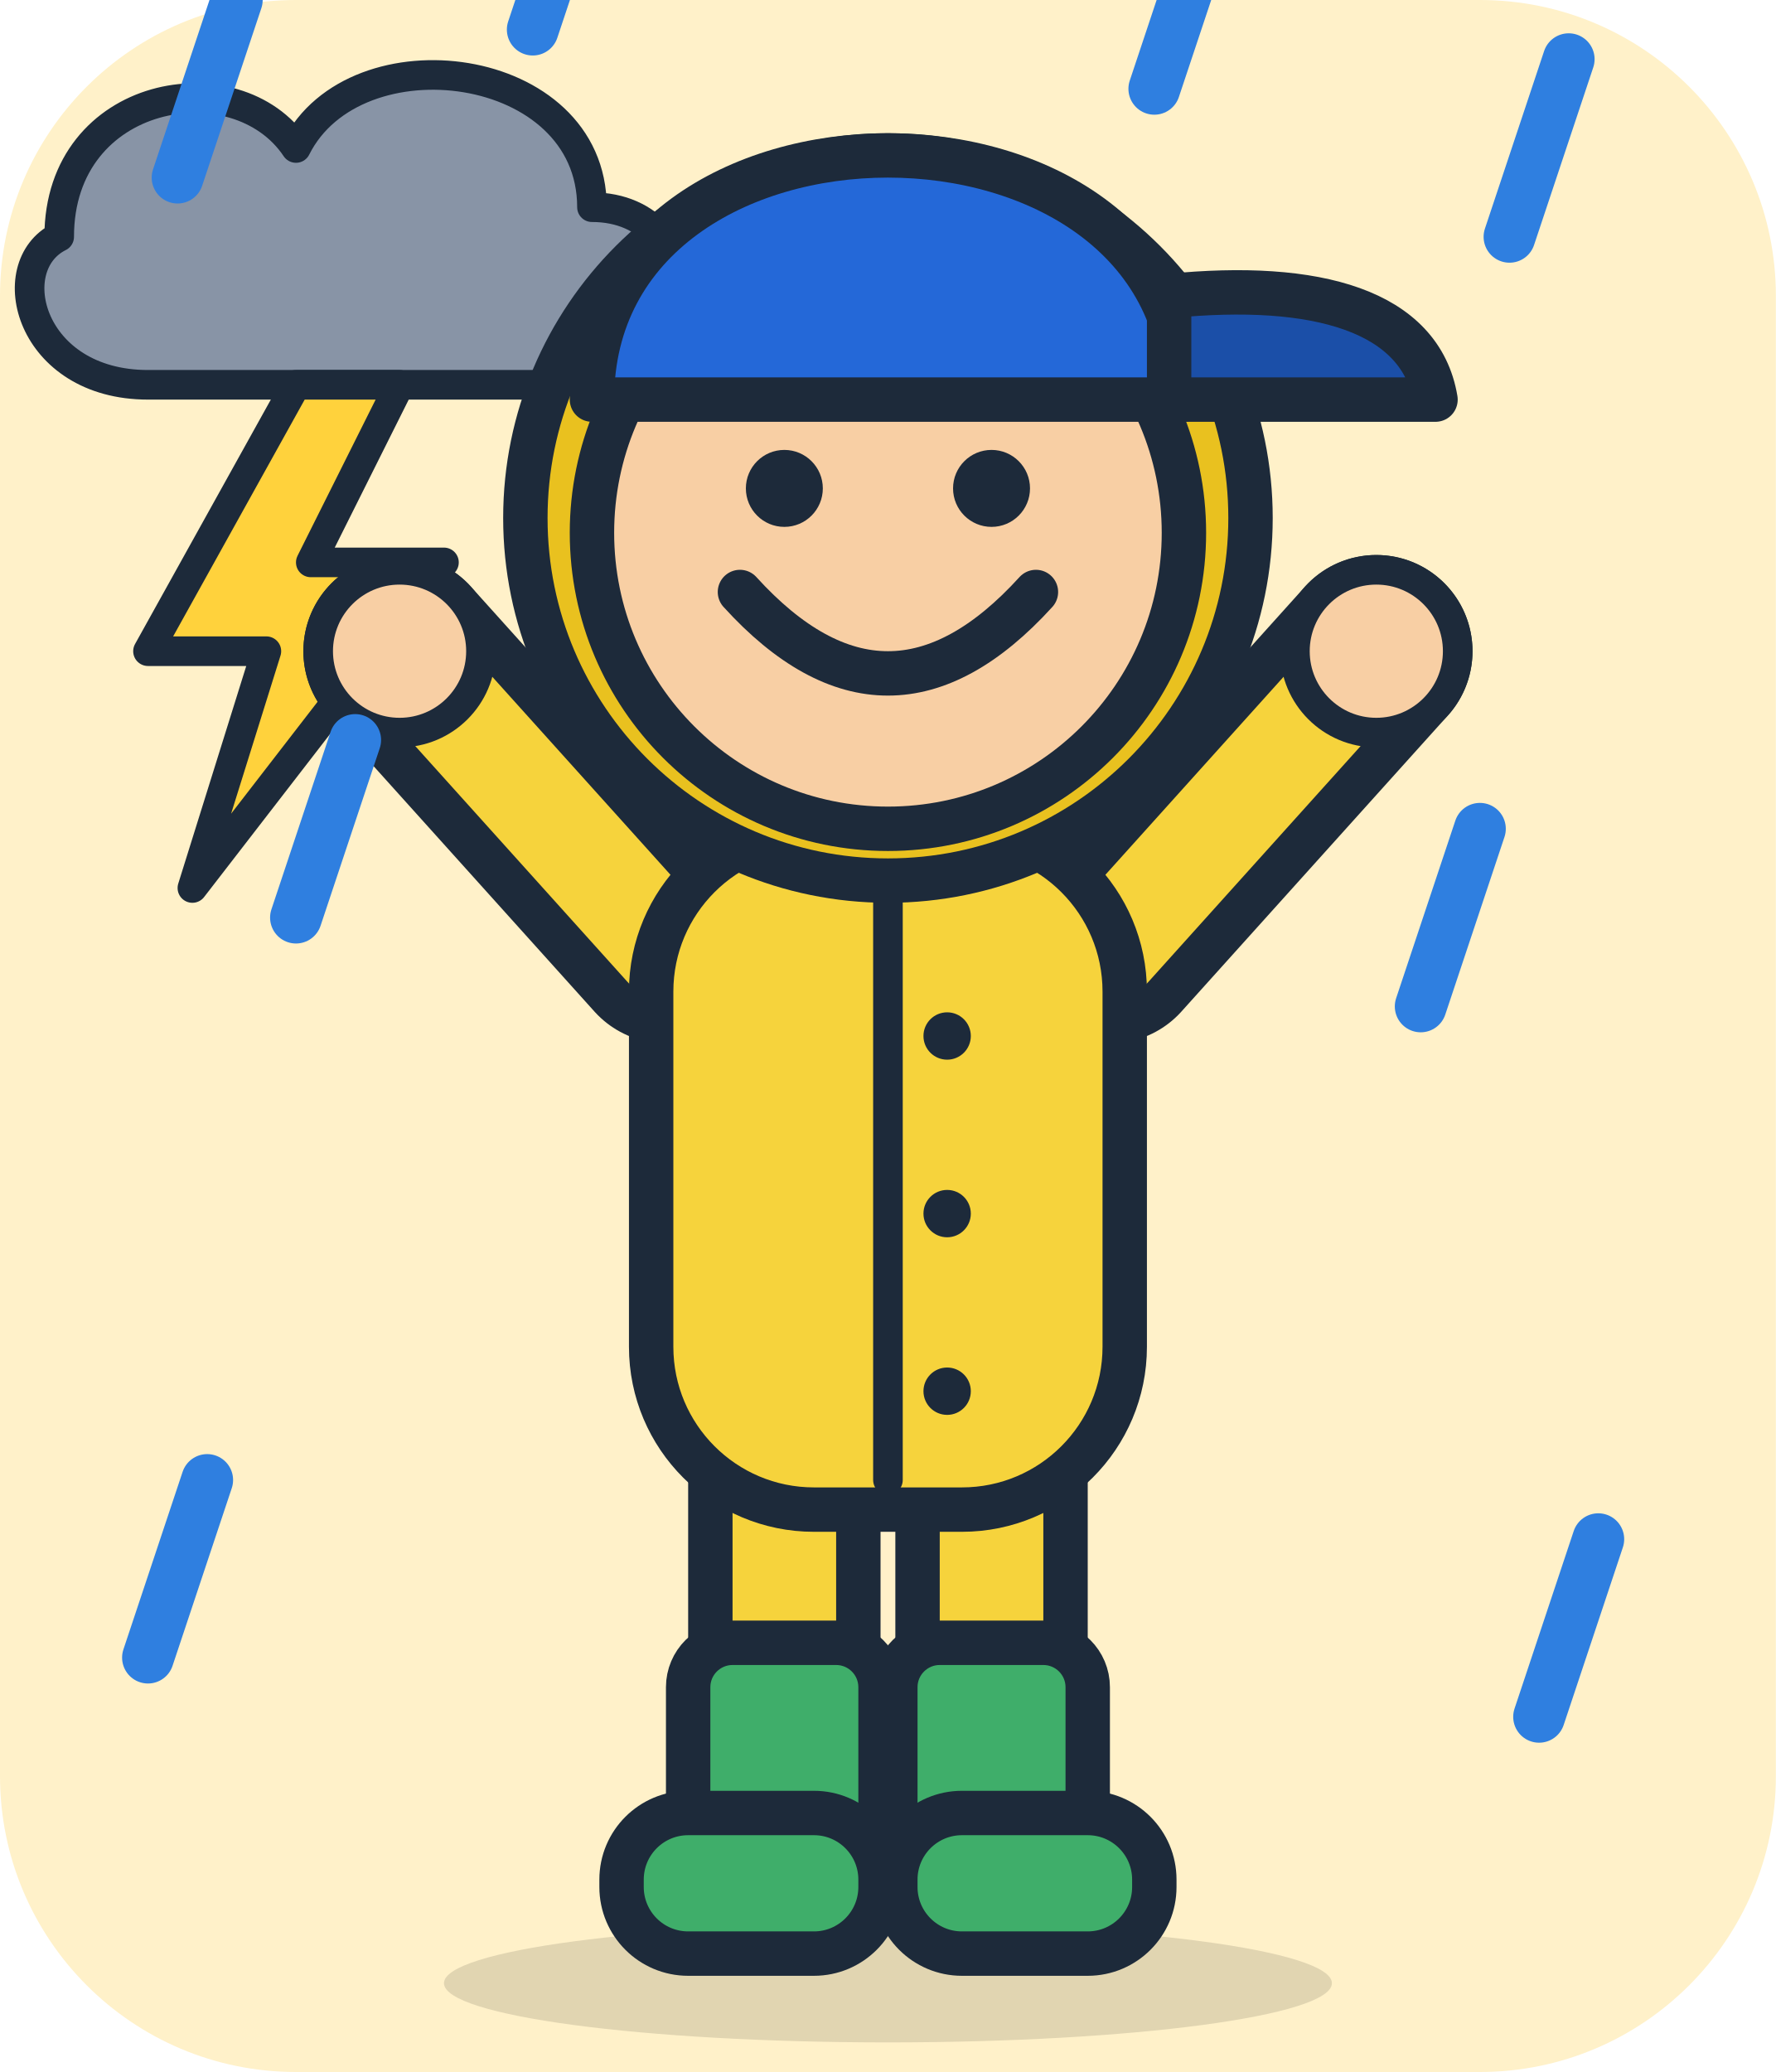
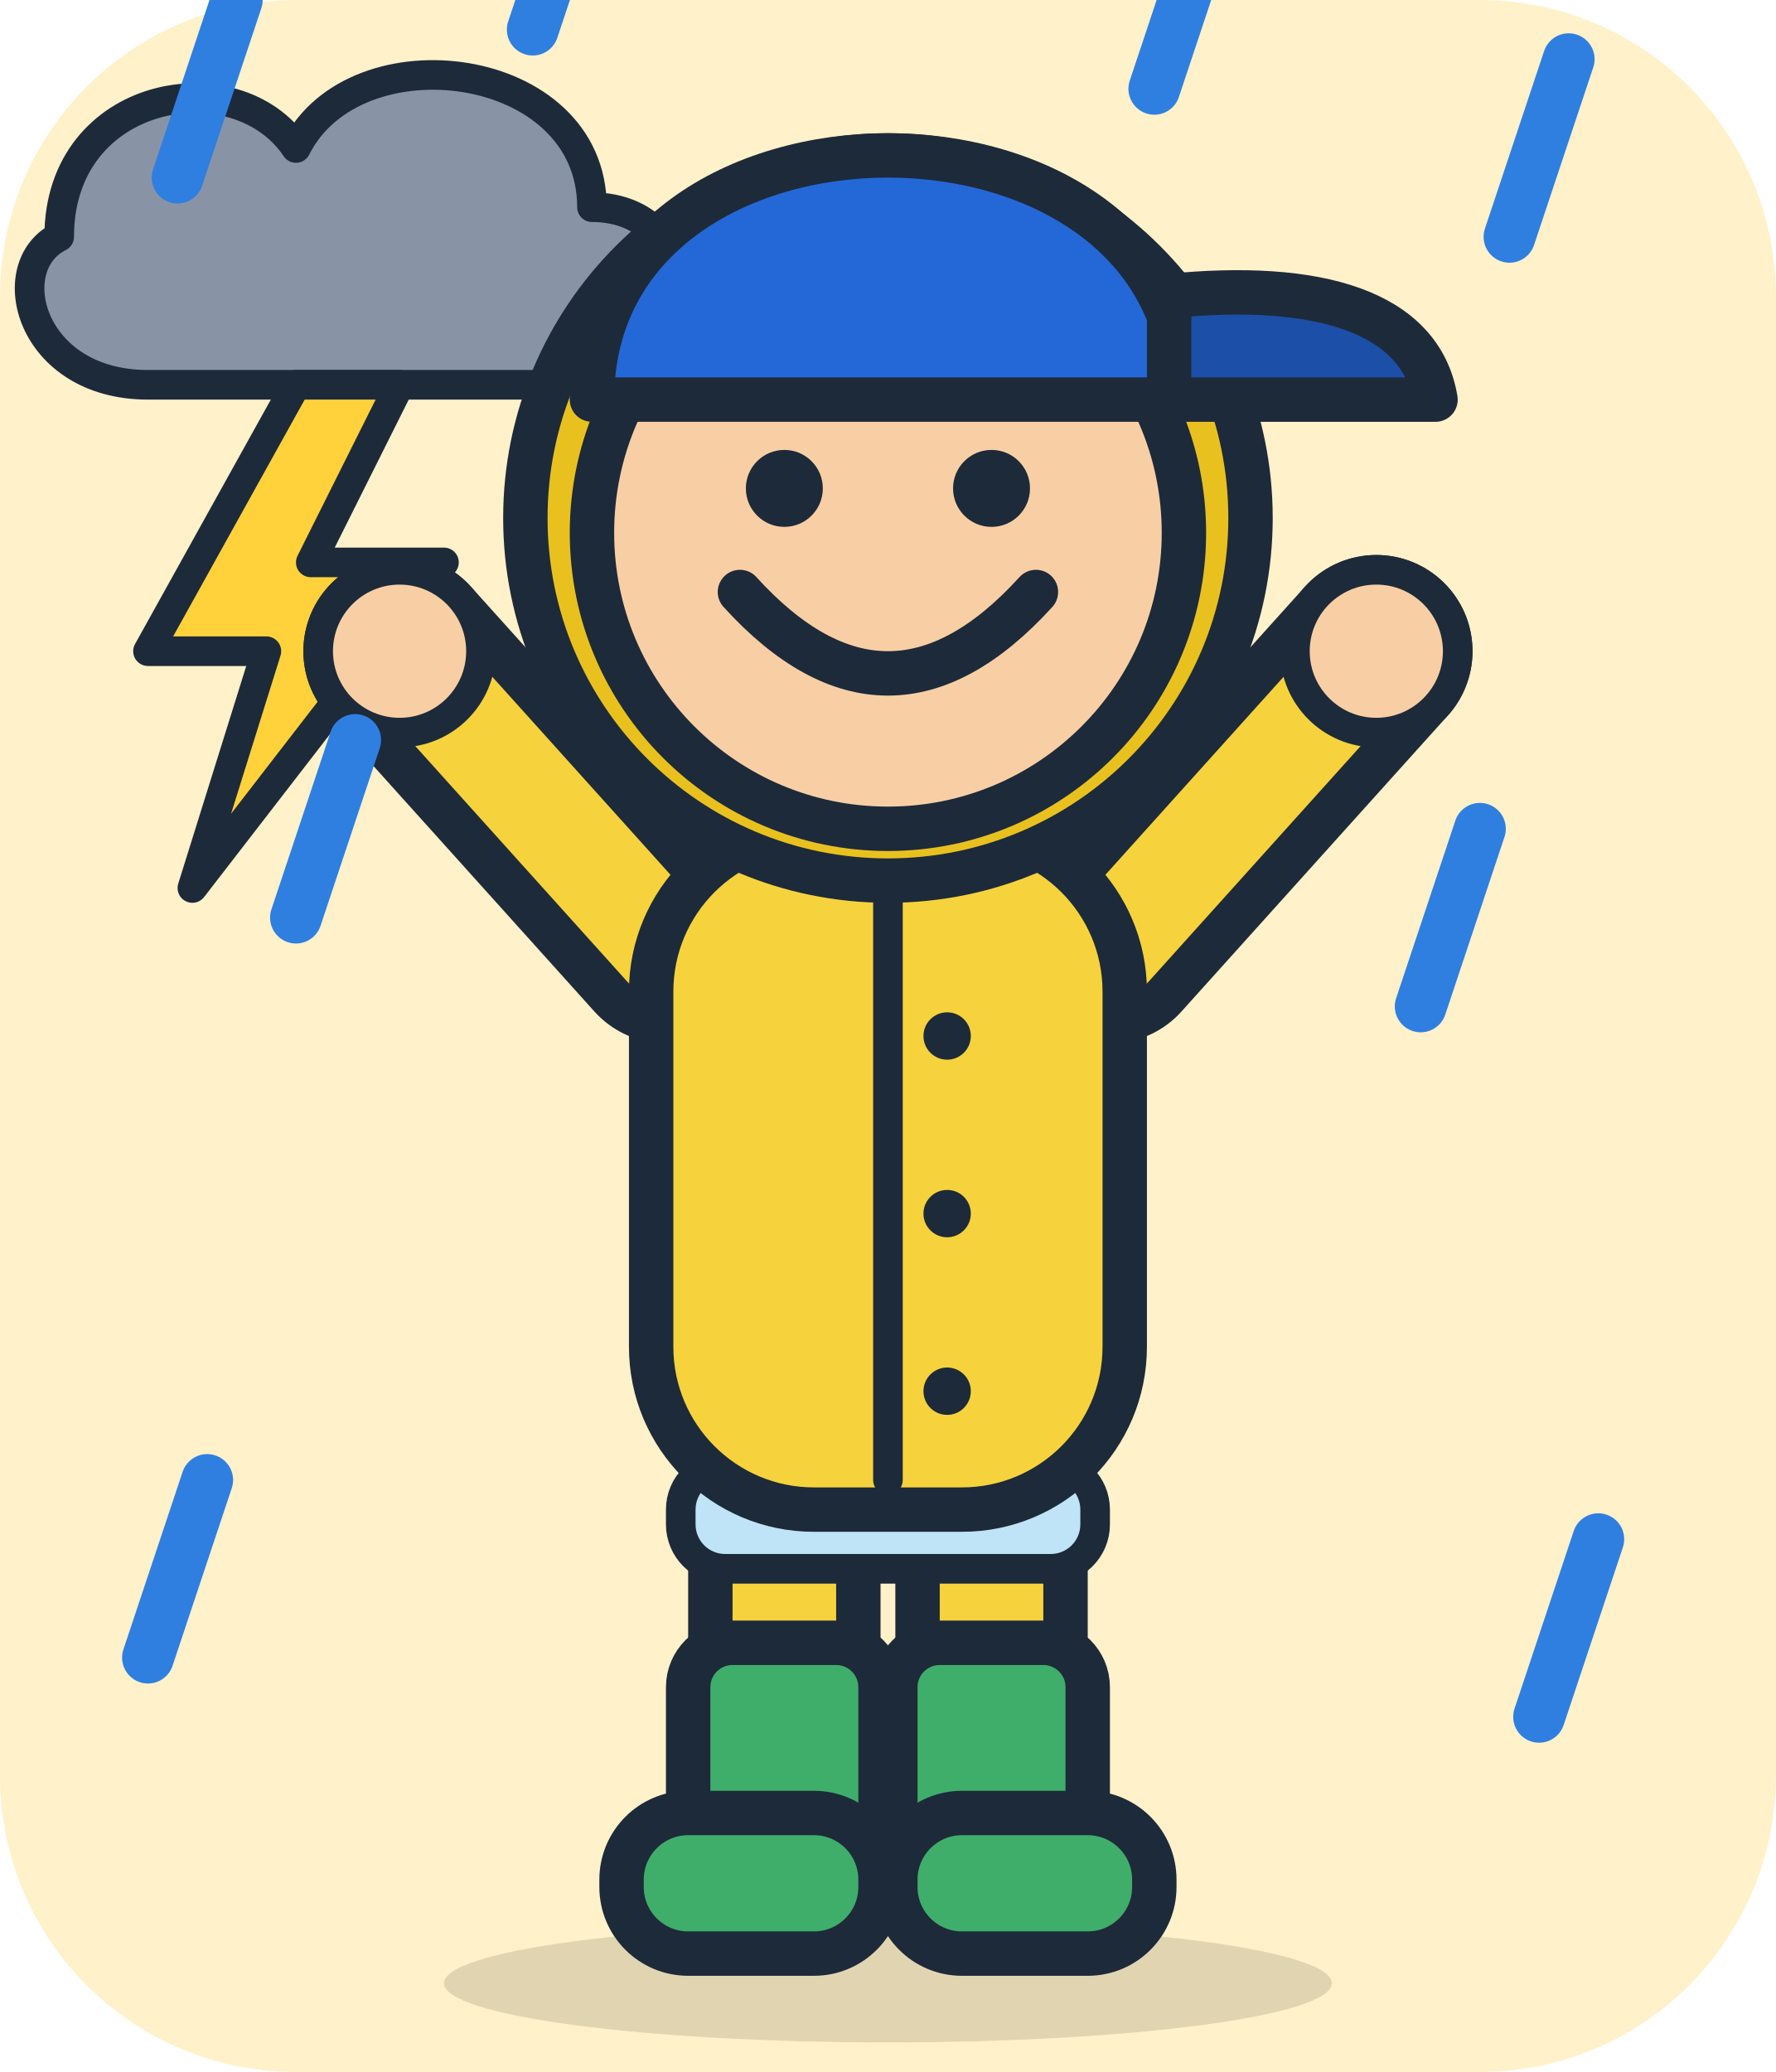
<svg xmlns="http://www.w3.org/2000/svg" viewBox="0 0 120 140" width="240" height="280" role="img">
  <rect width="120" height="140" rx="20" fill="#fff1c9" />
  <ellipse cx="60" cy="134" rx="30" ry="4" fill="rgba(0,0,0,.12)" />
  <path d="M4 16 C4 6 16 4 20 10 C24 2 40 4 40 14 C48 14 48 26 40 26 H10 C2 26 0 18 4 16Z" fill="#8894a6" stroke="#1d2a3a" stroke-width="2" stroke-linecap="round" stroke-linejoin="round" />
  <path d="M20 26 L10 44 H18 L13 60 L30 38 H21 L27 26Z" fill="#ffd23c" stroke="#1d2a3a" stroke-width="2" stroke-linecap="round" stroke-linejoin="round" />
  <g>
    <g>
      <path d="M53 100 V126" fill="none" stroke="#1d2a3a" stroke-width="13" stroke-linecap="round" />
      <path d="M53 100 V126" fill="none" stroke="#f6d33c" stroke-width="7" stroke-linecap="round" />
      <path d="M67 100 V126" fill="none" stroke="#1d2a3a" stroke-width="13" stroke-linecap="round" />
      <path d="M67 100 V126" fill="none" stroke="#f6d33c" stroke-width="7" stroke-linecap="round" />
+       <rect x="46" y="99" width="28" height="7" rx="3" fill="#bfe3f7" stroke="#1d2a3a" stroke-width="2" stroke-linecap="round" stroke-linejoin="round" />
+       <rect x="46.5" y="117" width="13" height="6" rx="2" fill="#f3f5f8" stroke="#1d2a3a" stroke-width="2" stroke-linecap="round" stroke-linejoin="round" />
+       <rect x="60.5" y="117" width="13" height="6" rx="2" fill="#f3f5f8" stroke="#1d2a3a" stroke-width="2" stroke-linecap="round" stroke-linejoin="round" />
      <rect x="46.5" y="111" width="13" height="17" rx="3" fill="#3fae6a" stroke="#1d2a3a" stroke-width="3" stroke-linecap="round" stroke-linejoin="round" />
      <rect x="42" y="122.5" width="17.5" height="9.5" rx="4.5" fill="#3fae6a" stroke="#1d2a3a" stroke-width="3" stroke-linecap="round" stroke-linejoin="round" />
      <rect x="60.5" y="111" width="13" height="17" rx="3" fill="#3fae6a" stroke="#1d2a3a" stroke-width="3" stroke-linecap="round" stroke-linejoin="round" />
      <rect x="60.5" y="122.5" width="17.5" height="9.5" rx="4.5" fill="#3fae6a" stroke="#1d2a3a" stroke-width="3" stroke-linecap="round" stroke-linejoin="round" />
      <path d="M45 64 L27 44" fill="none" stroke="#1d2a3a" stroke-width="13" stroke-linecap="round" />
      <path d="M45 64 L27 44" fill="none" stroke="#f6d33c" stroke-width="7" stroke-linecap="round" />
      <path d="M75 64 L93 44" fill="none" stroke="#1d2a3a" stroke-width="13" stroke-linecap="round" />
      <path d="M75 64 L93 44" fill="none" stroke="#f6d33c" stroke-width="7" stroke-linecap="round" />
      <rect x="44" y="56" width="32" height="46" rx="11" fill="#f6d33c" stroke="#1d2a3a" stroke-width="3" stroke-linecap="round" stroke-linejoin="round" />
      <path d="M60 58 V100" fill="none" stroke="#1d2a3a" stroke-width="2" stroke-linecap="round" stroke-linejoin="round" />
      <circle cx="64" cy="70" r="1.6" fill="#1d2a3a" />
      <circle cx="64" cy="82" r="1.6" fill="#1d2a3a" />
      <circle cx="64" cy="94" r="1.6" fill="#1d2a3a" />
      <circle cx="60" cy="35" r="24.5" fill="#e9c11f" stroke="#1d2a3a" stroke-width="3" stroke-linecap="round" stroke-linejoin="round" />
      <circle cx="60" cy="36" r="20" fill="#f8cfa4" stroke="#1d2a3a" stroke-width="3" stroke-linecap="round" stroke-linejoin="round" />
      <circle cx="53" cy="33" r="2.6" fill="#1d2a3a" />
      <circle cx="67" cy="33" r="2.6" fill="#1d2a3a" />
      <path d="M50 40 Q60 51 70 40" fill="none" stroke="#1d2a3a" stroke-width="3" stroke-linecap="round" stroke-linejoin="round" />
      <path d="M40 27 C40 5 80 5 80 27Z" fill="#2468d8" stroke="#1d2a3a" stroke-width="3" stroke-linecap="round" stroke-linejoin="round" />
      <path d="M79 27 H97 C96 21 89 19 79 20Z" fill="#1b4fa8" stroke="#1d2a3a" stroke-width="3" stroke-linecap="round" stroke-linejoin="round" />
      <circle cx="27" cy="44" r="5.5" fill="#f8cfa4" stroke="#1d2a3a" stroke-width="2" stroke-linecap="round" stroke-linejoin="round" />
      <circle cx="93" cy="44" r="5.5" fill="#f8cfa4" stroke="#1d2a3a" stroke-width="2" stroke-linecap="round" stroke-linejoin="round" />
    </g>
  </g>
  <g class="fx-fall" stroke="#2f7fe0" stroke-width="3.5" stroke-linecap="round">
    <path d="M16 0l-4 12M40 -10l-4 12M82 -6l-4 12M106 4l-4 12M24 50l-4 12M100 56l-4 12M14 100l-4 12M108 104l-4 12M30 -30l-4 12M92 -34l-4 12" />
  </g>
</svg>
